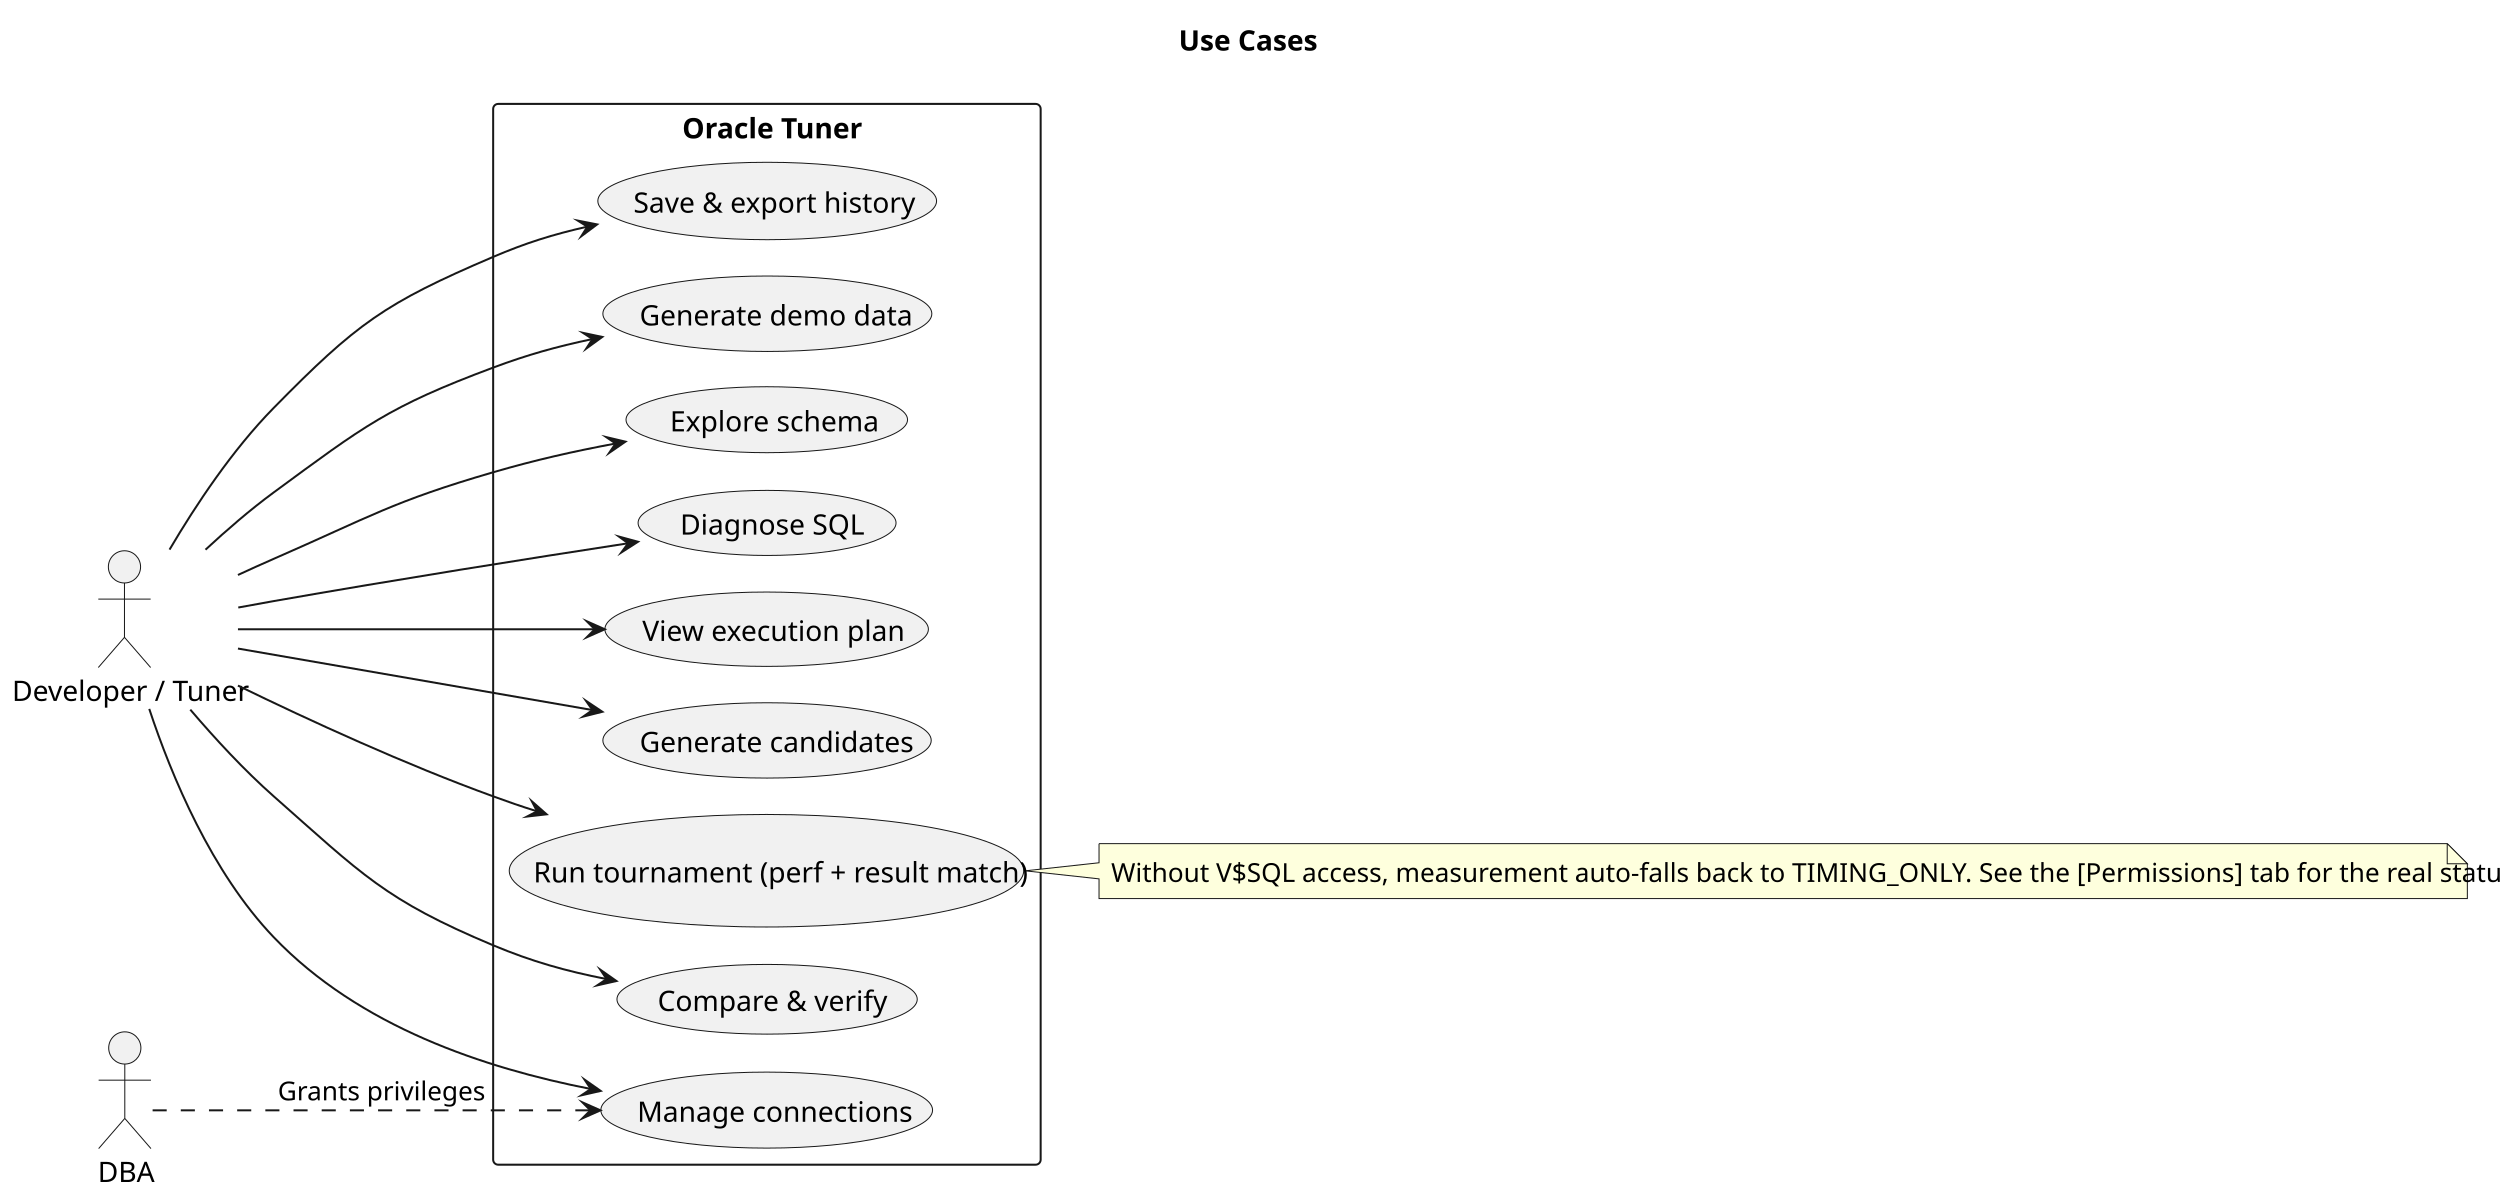
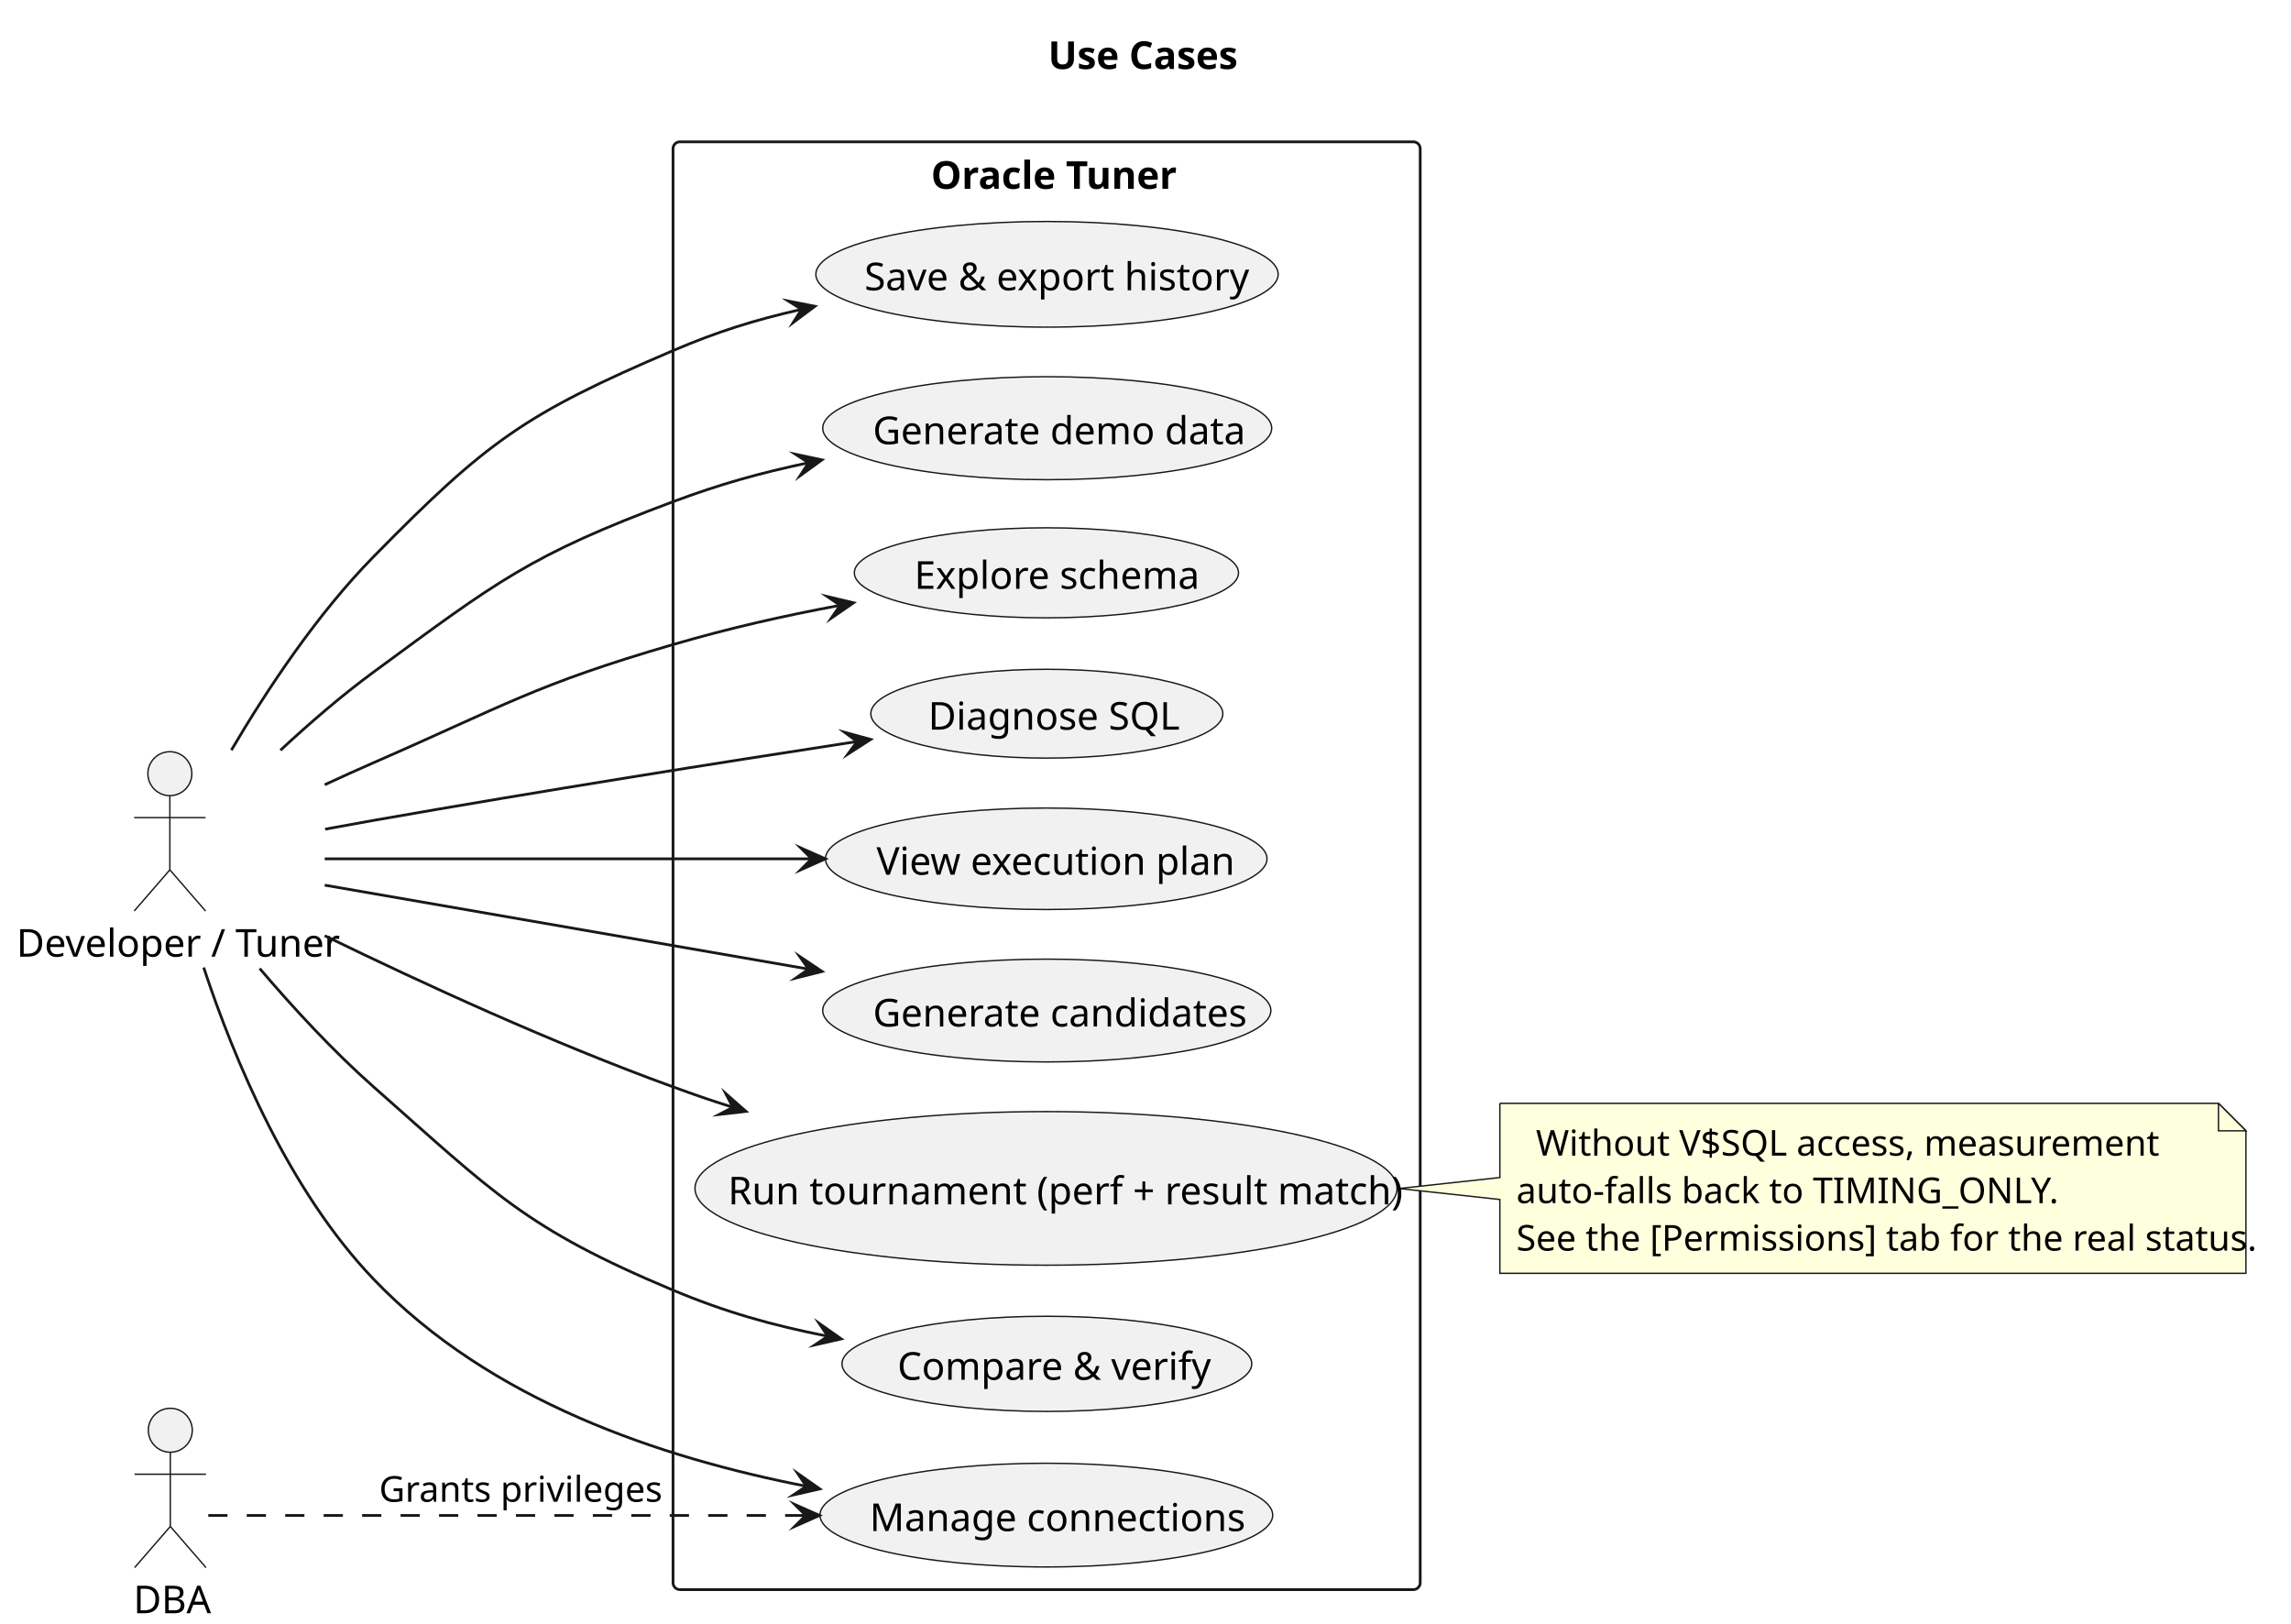
- <svg xmlns="http://www.w3.org/2000/svg" contentStyleType="text/css" data-diagram-type="DESCRIPTION" height="591px" preserveAspectRatio="none" style="width:1242px;height:591px;background:#FFFFFF;" version="1.1" viewBox="0 0 1242 591" width="1242px" zoomAndPan="magnify">
+ <svg xmlns="http://www.w3.org/2000/svg" contentStyleType="text/css" data-diagram-type="DESCRIPTION" height="591px" preserveAspectRatio="none" style="width:834px;height:591px;background:#FFFFFF;" version="1.1" viewBox="0 0 834 591" width="834px" zoomAndPan="magnify">
  <defs />
  <g>
    <g class="title" data-source-line="3">
-       <text fill="#000000" font-family="Segoe UI" font-size="14" font-weight="700" lengthAdjust="spacing" textLength="63.882" x="585.559" y="25.107">Use Cases</text>
+       <text fill="#000000" font-family="Segoe UI" font-size="14" font-weight="700" lengthAdjust="spacing" textLength="63.882" x="381.559" y="25.107">Use Cases</text>
    </g>
    <g class="cluster" data-qualified-name="Oracle Tuner" data-source-line="10" id="ent0003">
      <rect fill="none" height="527" rx="2.5" ry="2.5" style="stroke:#181818;stroke-width:1;" width="272" x="245" y="51.621" />
      <text fill="#000000" font-family="Segoe UI" font-size="14" font-weight="700" lengthAdjust="spacing" textLength="84.144" x="338.928" y="68.728">Oracle Tuner</text>
    </g>
    <g class="entity" data-qualified-name="DEV" data-source-line="7" id="ent0001">
      <ellipse cx="61.836" cy="281.621" fill="#F1F1F1" rx="8" ry="8" style="stroke:#181818;stroke-width:0.5;" />
      <path d="M61.836,289.621 L61.836,316.621 M48.836,297.621 L74.836,297.621 M61.836,316.621 L48.836,331.621 M61.836,316.621 L74.836,331.621" fill="none" style="stroke:#181818;stroke-width:0.5;" />
      <text fill="#000000" font-family="Segoe UI" font-size="14" lengthAdjust="spacing" textLength="111.672" x="6" y="348.228">Developer / Tuner</text>
    </g>
    <g class="entity" data-qualified-name="DBA" data-source-line="8" id="ent0002">
      <ellipse cx="62" cy="520.621" fill="#F1F1F1" rx="8" ry="8" style="stroke:#181818;stroke-width:0.5;" />
      <path d="M62,528.621 L62,555.621 M49,536.621 L75,536.621 M62,555.621 L49,570.621 M62,555.621 L75,570.621" fill="none" style="stroke:#181818;stroke-width:0.5;" />
      <text fill="#000000" font-family="Segoe UI" font-size="14" lengthAdjust="spacing" textLength="26.872" x="48.564" y="587.229">DBA</text>
    </g>
    <g class="entity" data-qualified-name="GMN23" data-source-line="34" id="ent0024">
-       <path d="M546,419.121 L546,428.621 L509.253,432.621 L546,436.621 L546,446.412 A0,0 0 0 0 546,446.412 L1225.779,446.412 A0,0 0 0 0 1225.779,446.412 L1225.779,429.121 L1215.779,419.121 L546,419.121 A0,0 0 0 0 546,419.121" fill="#FEFFDD" style="stroke:#181818;stroke-width:0.5;" />
-       <path d="M1215.779,419.121 L1215.779,429.121 L1225.779,429.121 L1215.779,419.121" fill="#FEFFDD" style="stroke:#181818;stroke-width:0.5;" />
-       <text fill="#000000" font-family="Segoe UI" font-size="13" lengthAdjust="spacing" textLength="658.779" x="552" y="438.149">Without V$SQL access, measurement auto-falls back to TIMING_ONLY. See the [Permissions] tab for the real status.</text>
+       <path d="M546,401.621 L546,428.621 L509.236,432.621 L546,436.621 L546,463.494 A0,0 0 0 0 546,463.494 L817.593,463.494 A0,0 0 0 0 817.593,463.494 L817.593,411.621 L807.593,401.621 L546,401.621 A0,0 0 0 0 546,401.621" fill="#FEFFDD" style="stroke:#181818;stroke-width:0.5;" />
+       <path d="M807.593,401.621 L807.593,411.621 L817.593,411.621 L807.593,401.621" fill="#FEFFDD" style="stroke:#181818;stroke-width:0.5;" />
+       <text fill="#000000" font-family="Segoe UI" font-size="13" lengthAdjust="spacing" textLength="212.856" x="559.122" y="420.649">Without V$SQL access, measurement</text>
+       <text fill="#000000" font-family="Segoe UI" font-size="13" lengthAdjust="spacing" textLength="188.208" x="552" y="437.94">auto-falls back to TIMING_ONLY.</text>
+       <text fill="#000000" font-family="Segoe UI" font-size="13" lengthAdjust="spacing" textLength="250.593" x="552" y="455.231">See the [Permissions] tab for the real status.</text>
    </g>
    <g class="entity" data-qualified-name="Oracle Tuner.UC1" data-source-line="11" id="ent0004">
      <ellipse cx="380.901" cy="551.501" fill="#F1F1F1" rx="82.401" ry="18.88" style="stroke:#181818;stroke-width:0.5;" />
      <text fill="#000000" font-family="Segoe UI" font-size="14" lengthAdjust="spacing" textLength="128.645" x="316.579" y="557.312">Manage connections</text>
    </g>
    <g class="entity" data-qualified-name="Oracle Tuner.UC2" data-source-line="12" id="ent0005">
      <ellipse cx="380.934" cy="208.508" fill="#F1F1F1" rx="69.934" ry="16.387" style="stroke:#181818;stroke-width:0.5;" />
      <text fill="#000000" font-family="Segoe UI" font-size="14" lengthAdjust="spacing" textLength="96.189" x="332.84" y="214.319">Explore schema</text>
    </g>
    <g class="entity" data-qualified-name="Oracle Tuner.UC3" data-source-line="13" id="ent0006">
      <ellipse cx="381.079" cy="259.788" fill="#F1F1F1" rx="64.079" ry="16.167" style="stroke:#181818;stroke-width:0.5;" />
      <text fill="#000000" font-family="Segoe UI" font-size="14" lengthAdjust="spacing" textLength="86.379" x="337.89" y="265.599">Diagnose SQL</text>
    </g>
    <g class="entity" data-qualified-name="Oracle Tuner.UC4" data-source-line="14" id="ent0007">
      <ellipse cx="380.864" cy="312.594" fill="#F1F1F1" rx="80.364" ry="18.473" style="stroke:#181818;stroke-width:0.5;" />
      <text fill="#000000" font-family="Segoe UI" font-size="14" lengthAdjust="spacing" textLength="123.58" x="319.074" y="318.404">View execution plan</text>
    </g>
    <g class="entity" data-qualified-name="Oracle Tuner.UC5" data-source-line="15" id="ent0008">
      <ellipse cx="381.067" cy="367.835" fill="#F1F1F1" rx="81.567" ry="18.713" style="stroke:#181818;stroke-width:0.5;" />
      <text fill="#000000" font-family="Segoe UI" font-size="14" lengthAdjust="spacing" textLength="126.581" x="317.777" y="373.645">Generate candidates</text>
    </g>
    <g class="entity" data-qualified-name="Oracle Tuner.UC6" data-source-line="16" id="ent0009">
      <ellipse cx="380.786" cy="432.578" fill="#F1F1F1" rx="127.786" ry="27.957" style="stroke:#181818;stroke-width:0.5;" />
      <text fill="#000000" font-family="Segoe UI" font-size="14" lengthAdjust="spacing" textLength="231.554" x="265.009" y="438.389">Run tournament (perf + result match)</text>
    </g>
    <g class="entity" data-qualified-name="Oracle Tuner.UC7" data-source-line="17" id="ent0010">
      <ellipse cx="381.095" cy="496.44" fill="#F1F1F1" rx="74.595" ry="17.319" style="stroke:#181818;stroke-width:0.5;" />
      <text fill="#000000" font-family="Segoe UI" font-size="14" lengthAdjust="spacing" textLength="108.787" x="326.701" y="502.251">Compare &amp; verify</text>
    </g>
    <g class="entity" data-qualified-name="Oracle Tuner.UC8" data-source-line="18" id="ent0011">
      <ellipse cx="381.147" cy="99.85" fill="#F1F1F1" rx="84.147" ry="19.229" style="stroke:#181818;stroke-width:0.5;" />
      <text fill="#000000" font-family="Segoe UI" font-size="14" lengthAdjust="spacing" textLength="132.932" x="314.681" y="105.661">Save &amp; export history</text>
    </g>
    <g class="entity" data-qualified-name="Oracle Tuner.UC9" data-source-line="19" id="ent0012">
      <ellipse cx="381.219" cy="155.865" fill="#F1F1F1" rx="81.719" ry="18.744" style="stroke:#181818;stroke-width:0.5;" />
      <text fill="#000000" font-family="Segoe UI" font-size="14" lengthAdjust="spacing" textLength="126.957" x="317.74" y="161.675">Generate demo data</text>
    </g>
    <g class="link" data-entity-1="ent0001" data-entity-2="ent0004" data-link-type="dependency" id="lnk13">
      <polygon fill="#181818" points="298.427,541.966,290.364,536.309,293.52,541.004,288.825,544.16,298.427,541.966" style="stroke:#181818;stroke-width:1;stroke-linejoin:miter;stroke-miterlimit:10;" />
      <path d="M74.15,352.188 C85.264,385.739 105.17,433.409 136,465.621 C178.547,510.075 240.529,530.617 293.52,541.004" fill="none" style="stroke:#181818;stroke-width:1;" />
    </g>
    <g class="link" data-entity-1="ent0001" data-entity-2="ent0005" data-link-type="dependency" id="lnk14">
      <polygon fill="#181818" points="310.735,219.411,301.151,217.141,305.82,220.334,302.627,225.003,310.735,219.411" style="stroke:#181818;stroke-width:1;stroke-linejoin:miter;stroke-miterlimit:10;" />
      <path d="M118.212,285.64 C124.188,282.872 130.203,280.15 136,277.621 C183.732,256.795 194.994,249.164 245,234.621 C266.085,228.489 284.537,224.329 305.82,220.334" fill="none" style="stroke:#181818;stroke-width:1;" />
    </g>
    <g class="link" data-entity-1="ent0001" data-entity-2="ent0006" data-link-type="dependency" id="lnk15">
      <polygon fill="#181818" points="316.97,269.147,307.467,266.561,312.028,269.907,308.683,274.468,316.97,269.147" style="stroke:#181818;stroke-width:1;stroke-linejoin:miter;stroke-miterlimit:10;" />
      <path d="M118.37,301.815 C124.316,300.711 130.281,299.626 136,298.621 C197.37,287.834 262.707,277.493 312.028,269.907" fill="none" style="stroke:#181818;stroke-width:1;" />
    </g>
    <g class="link" data-entity-1="ent0001" data-entity-2="ent0007" data-link-type="dependency" id="lnk16">
      <polygon fill="#181818" points="300.468,312.621,291.468,308.621,295.468,312.621,291.468,316.621,300.468,312.621" style="stroke:#181818;stroke-width:1;stroke-linejoin:miter;stroke-miterlimit:10;" />
      <path d="M118.217,312.621 C168.595,312.621 238.63,312.621 295.468,312.621" fill="none" style="stroke:#181818;stroke-width:1;" />
    </g>
    <g class="link" data-entity-1="ent0001" data-entity-2="ent0008" data-link-type="dependency" id="lnk17">
      <polygon fill="#181818" points="299.264,353.613,291.081,348.134,294.338,352.759,289.713,356.016,299.264,353.613" style="stroke:#181818;stroke-width:1;stroke-linejoin:miter;stroke-miterlimit:10;" />
      <path d="M118.217,322.201 C168.241,330.88 237.648,342.923 294.338,352.759" fill="none" style="stroke:#181818;stroke-width:1;" />
    </g>
    <g class="link" data-entity-1="ent0001" data-entity-2="ent0009" data-link-type="dependency" id="lnk18">
      <polygon fill="#181818" points="271.567,404.556,264.179,398.043,266.796,403.058,261.781,405.675,271.567,404.556" style="stroke:#181818;stroke-width:1;stroke-linejoin:miter;stroke-miterlimit:10;" />
      <path d="M118.197,340.597 C153.791,357.932 201.412,379.825 245,395.621 C253.568,398.726 257.752,400.217 266.796,403.058" fill="none" style="stroke:#181818;stroke-width:1;" />
    </g>
    <g class="link" data-entity-1="ent0001" data-entity-2="ent0010" data-link-type="dependency" id="lnk19">
      <polygon fill="#181818" points="306.251,487.366,298.196,481.7,301.346,486.398,296.647,489.548,306.251,487.366" style="stroke:#181818;stroke-width:1;stroke-linejoin:miter;stroke-miterlimit:10;" />
      <path d="M94.533,352.533 C106.751,366.865 121.322,382.671 136,395.621 C179.908,434.359 190.998,446.986 245,469.621 C264.178,477.66 281.007,482.385 301.346,486.398" fill="none" style="stroke:#181818;stroke-width:1;" />
    </g>
    <g class="link" data-entity-1="ent0001" data-entity-2="ent0011" data-link-type="dependency" id="lnk20">
      <polygon fill="#181818" points="296.663,111.488,287,109.584,291.788,112.597,288.775,117.385,296.663,111.488" style="stroke:#181818;stroke-width:1;stroke-linejoin:miter;stroke-miterlimit:10;" />
      <path d="M84.226,273.048 C97.323,250.824 115.51,223.457 136,202.621 C177.231,160.693 190.92,150.715 245,127.621 C261.18,120.712 274.322,116.571 291.788,112.597" fill="none" style="stroke:#181818;stroke-width:1;" />
    </g>
    <g class="link" data-entity-1="ent0001" data-entity-2="ent0012" data-link-type="dependency" id="lnk21">
      <polygon fill="#181818" points="299.226,167.397,289.593,165.35,294.335,168.434,291.251,173.176,299.226,167.397" style="stroke:#181818;stroke-width:1;stroke-linejoin:miter;stroke-miterlimit:10;" />
      <path d="M102.082,273.09 C112.667,263.272 124.414,253.132 136,244.621 C180.917,211.626 192.786,202.113 245,182.621 C262.13,176.226 276.186,172.279 294.335,168.434" fill="none" style="stroke:#181818;stroke-width:1;" />
    </g>
    <g class="link" data-entity-1="ent0002" data-entity-2="ent0004" data-link-type="dependency" id="lnk22">
      <polygon fill="#181818" points="298.308,551.621,289.308,547.621,293.308,551.621,289.308,555.621,298.308,551.621" style="stroke:#181818;stroke-width:1;stroke-linejoin:miter;stroke-miterlimit:10;" />
      <path d="M75.819,551.621 C112.712,551.621 216.414,551.621 293.308,551.621" fill="none" style="stroke:#181818;stroke-width:1;stroke-dasharray:7,7;" />
      <text fill="#000000" font-family="Segoe UI" font-size="13" lengthAdjust="spacing" textLength="95.494" x="138" y="546.649">Grants privileges</text>
    </g>
  </g>
</svg>
